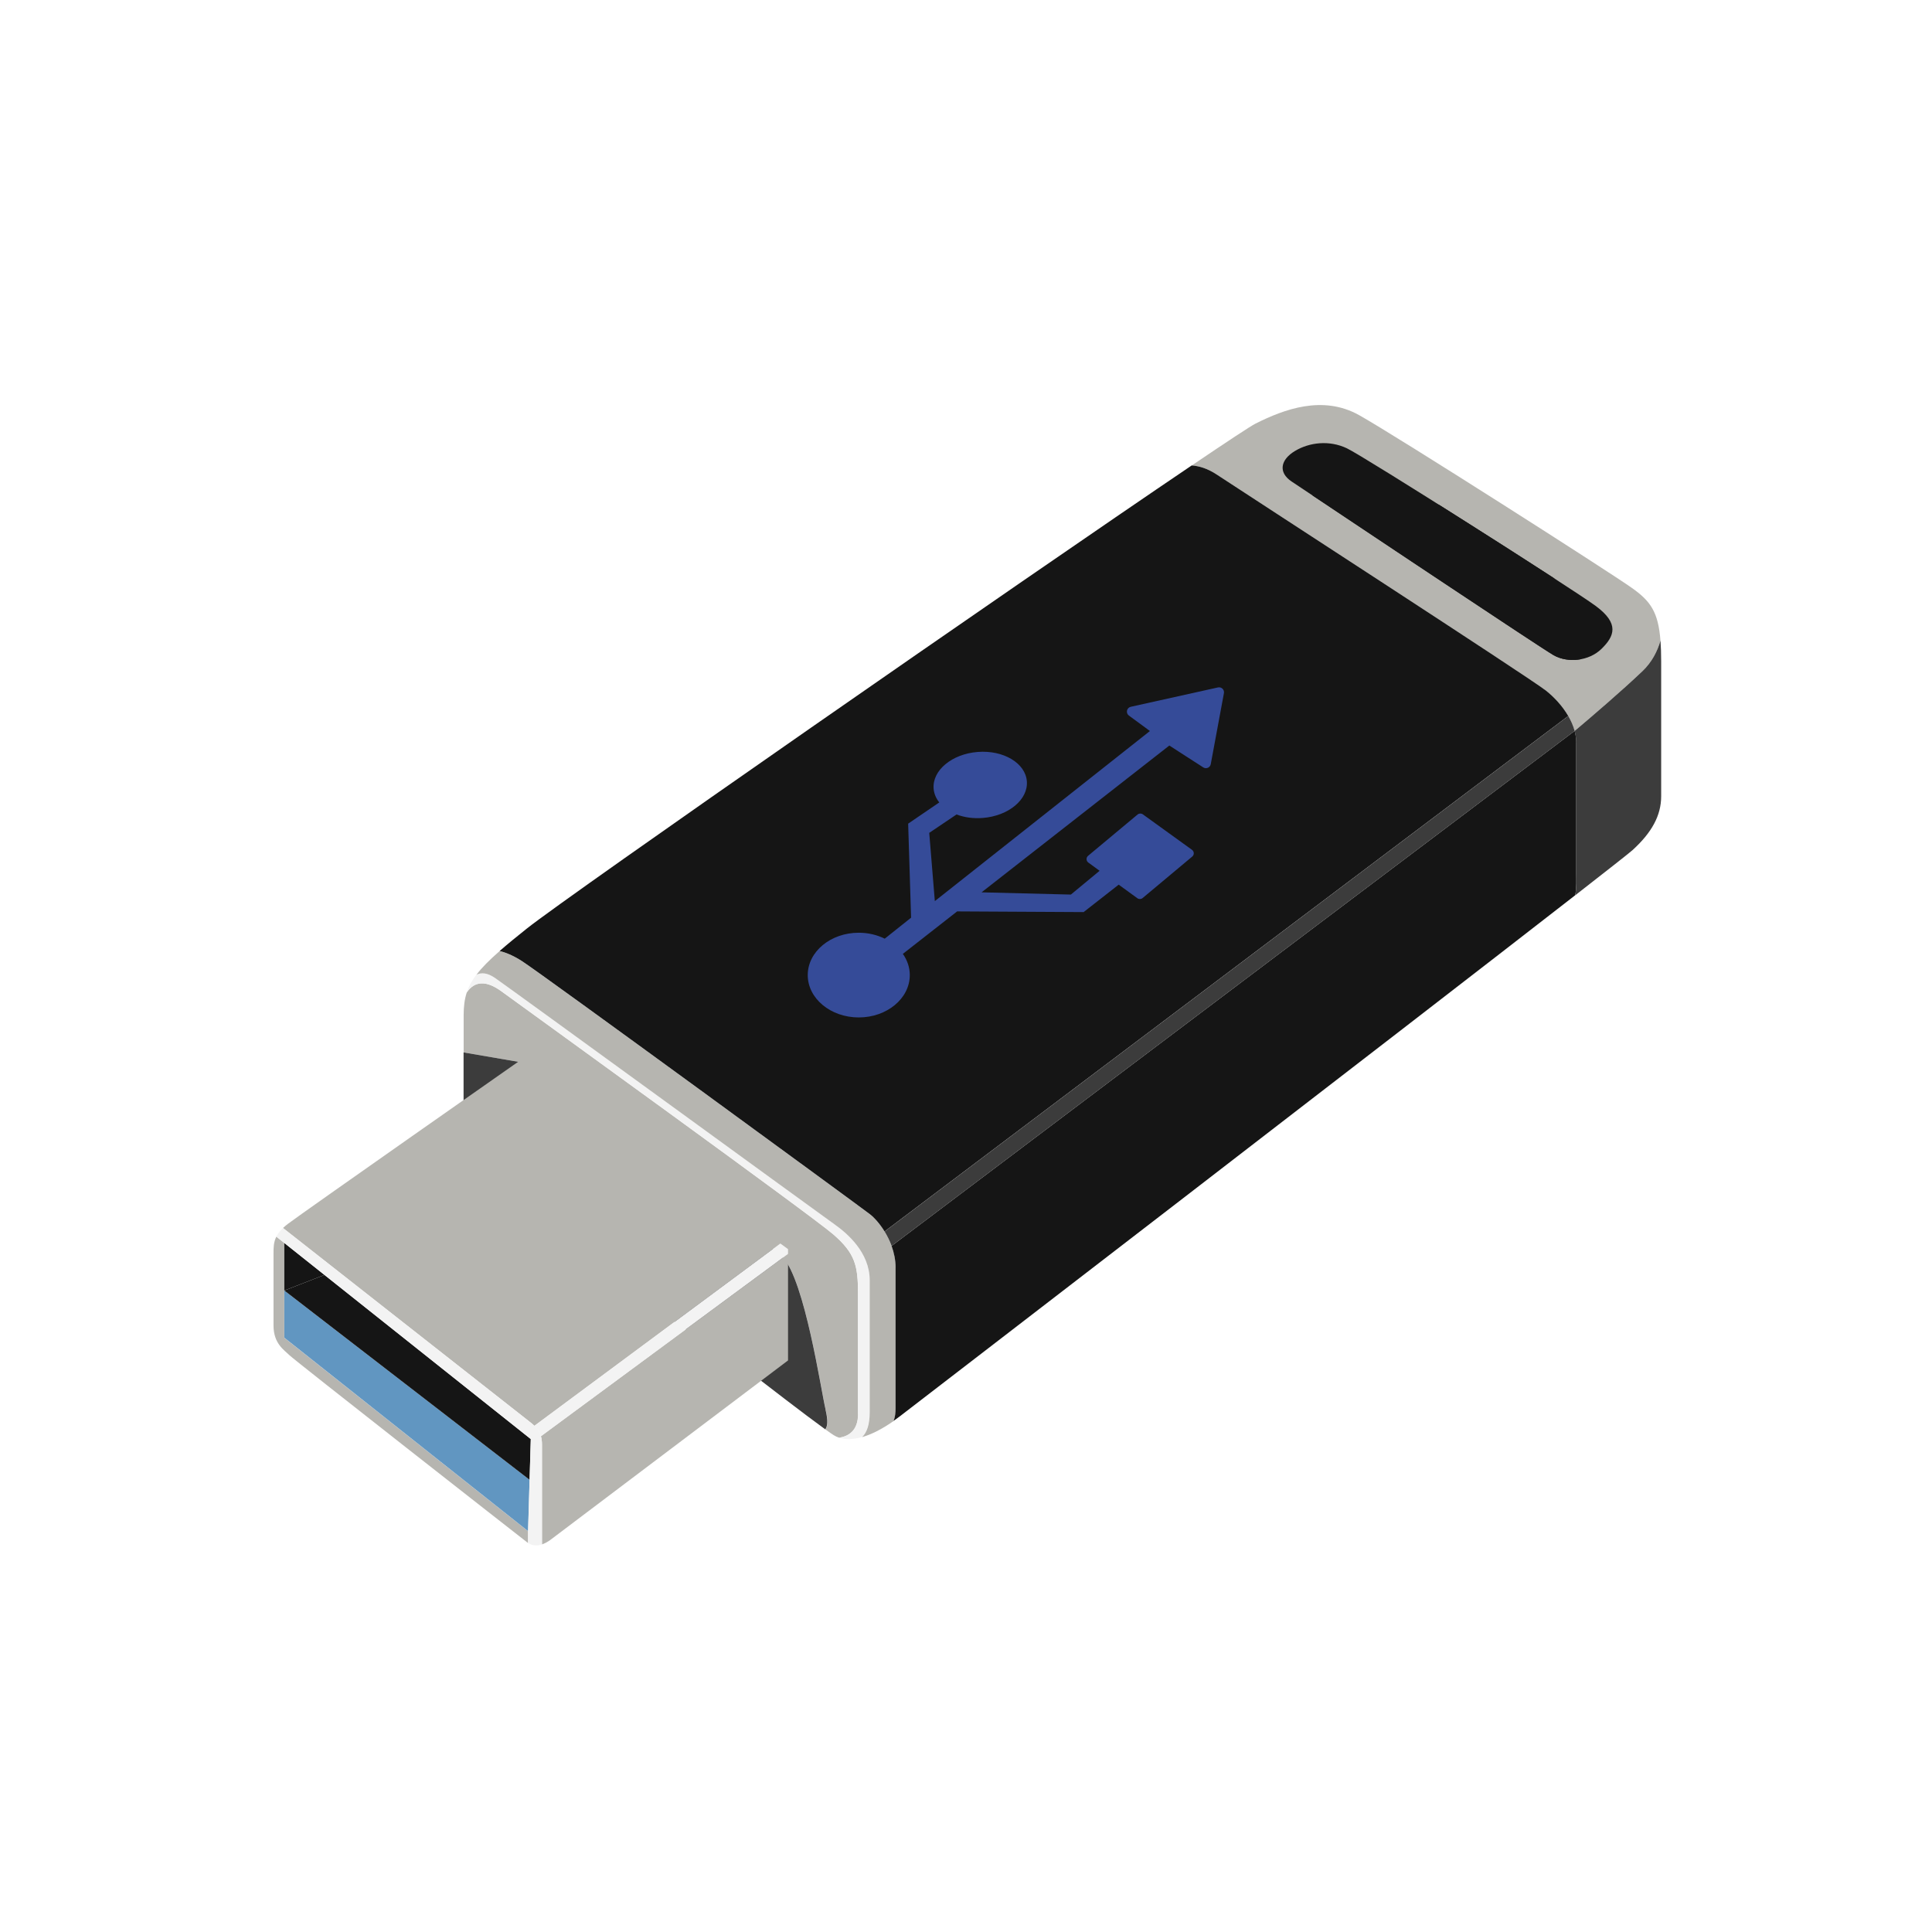
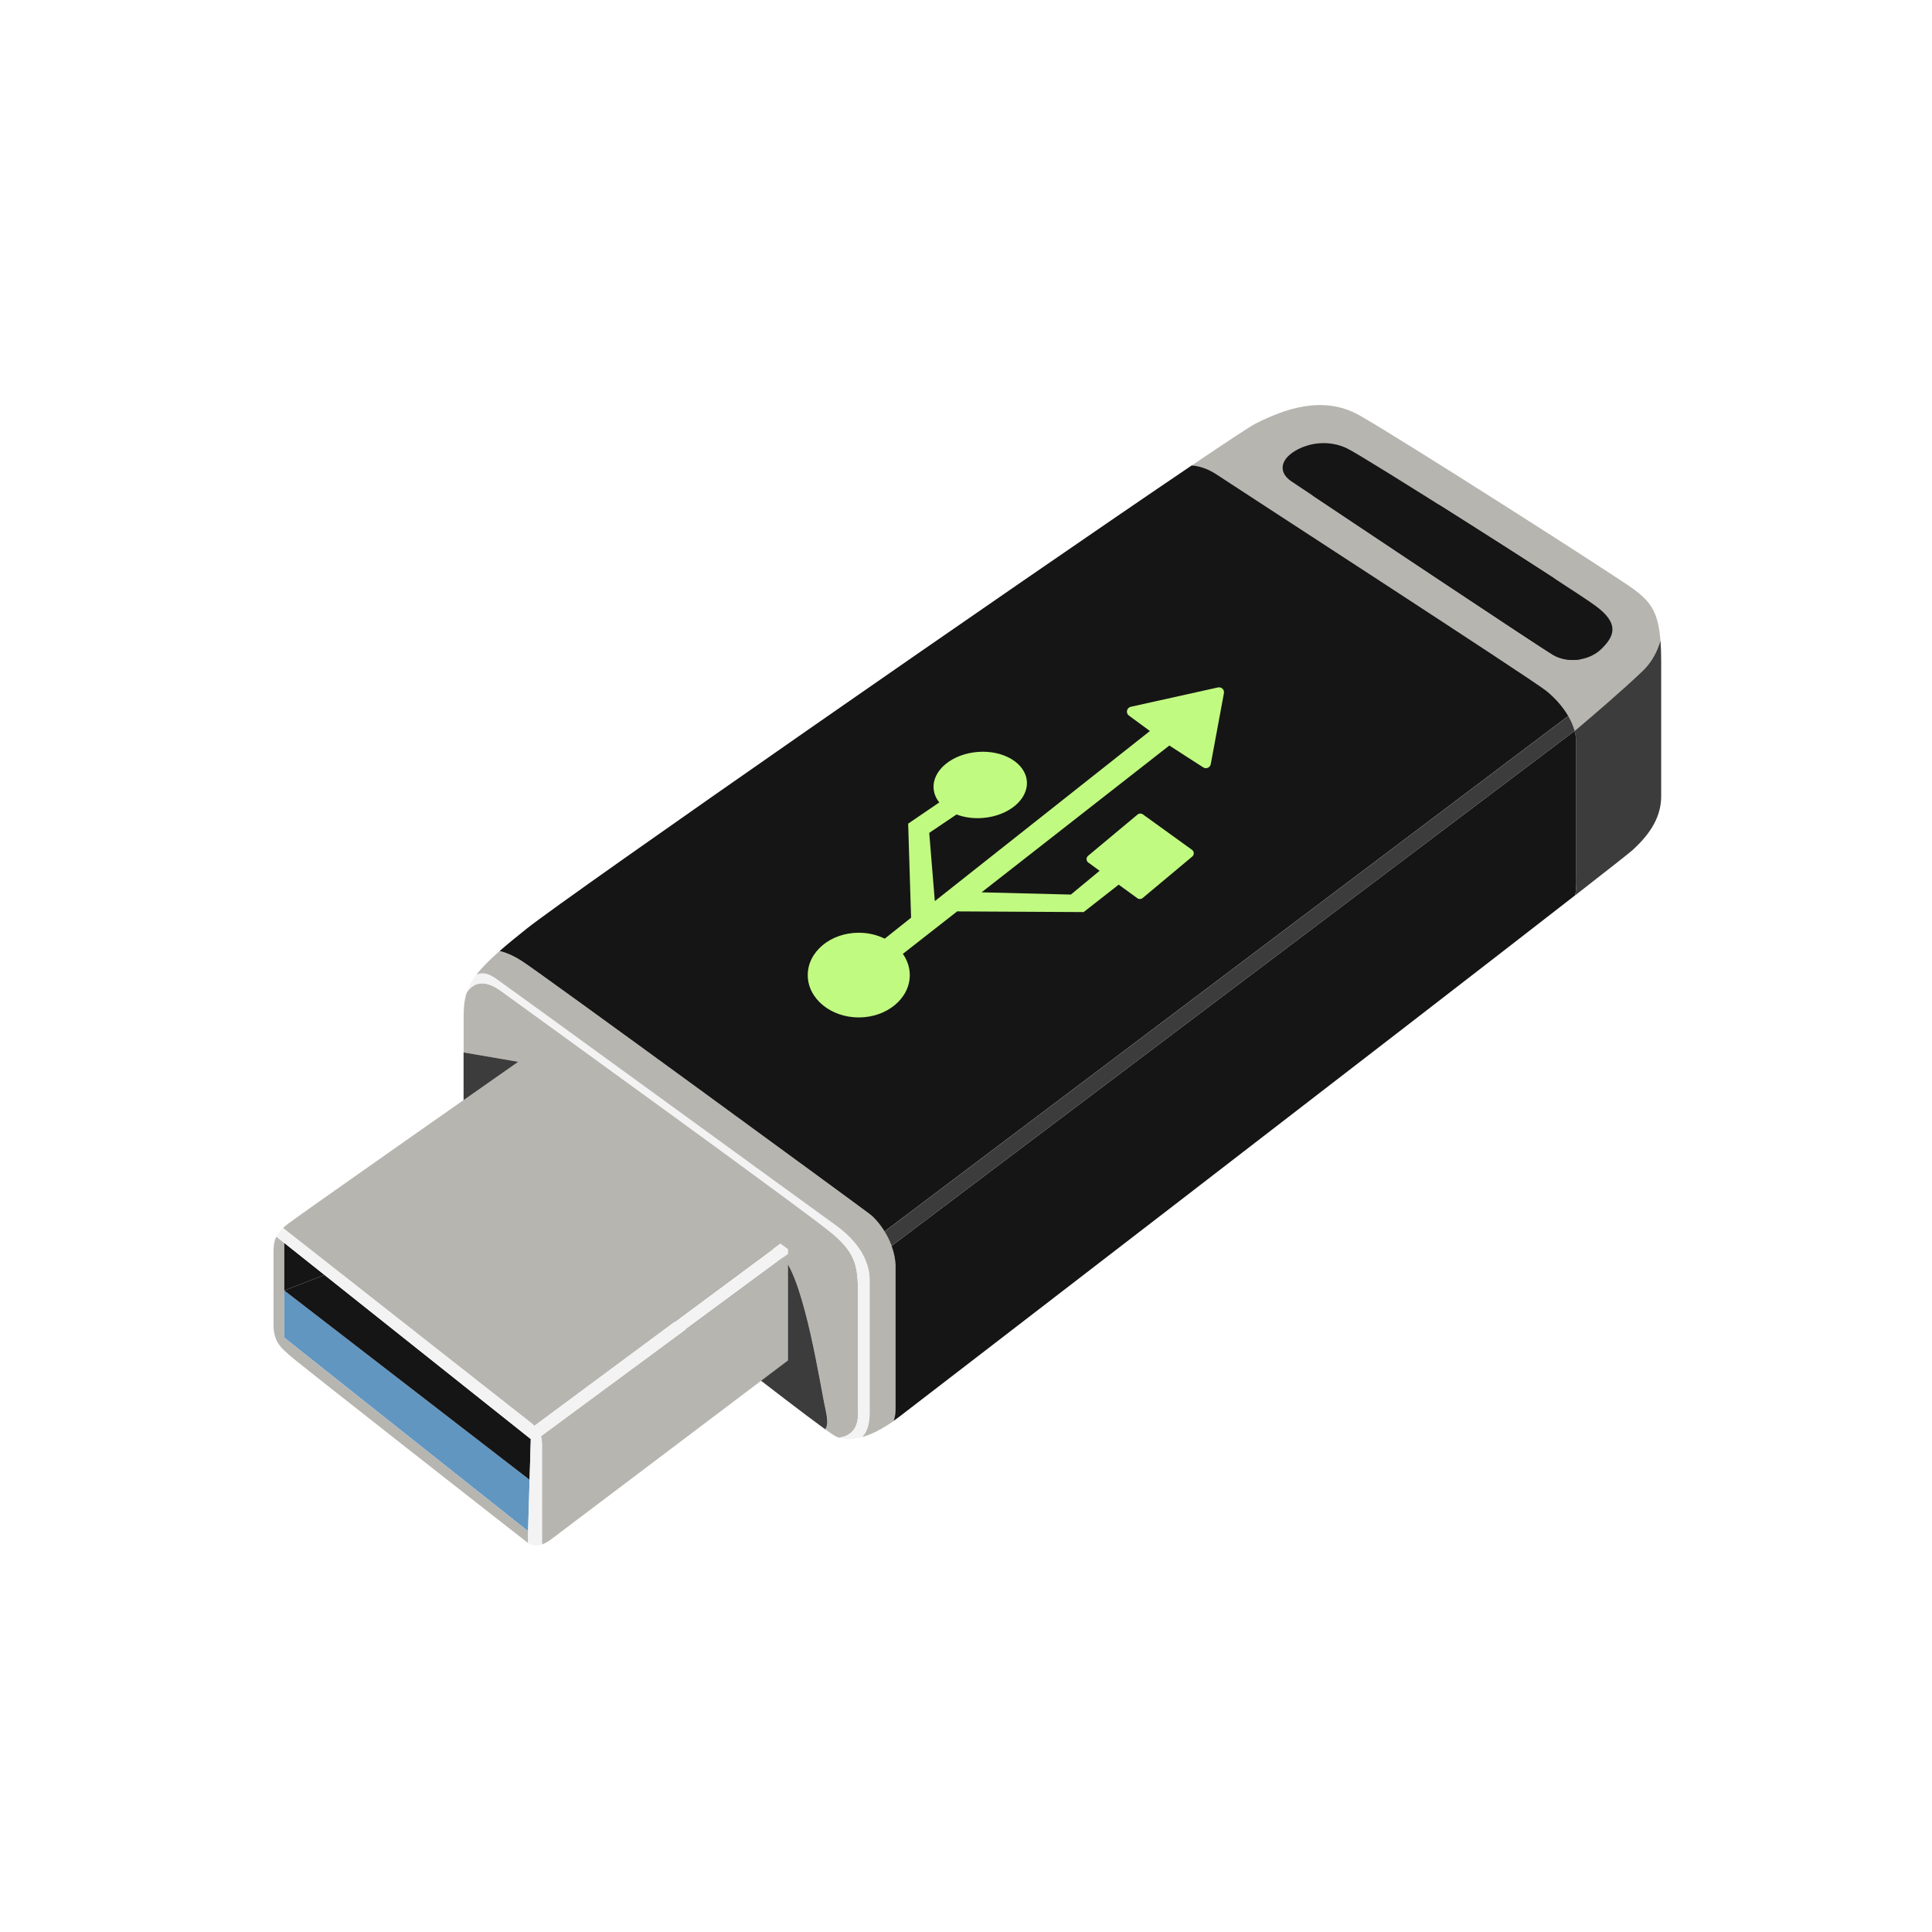
- <svg xmlns="http://www.w3.org/2000/svg" width="240" height="240" viewBox="0 0 240 240" fill="none" data-fui-pictogram="true">
+ <svg xmlns="http://www.w3.org/2000/svg" width="240" height="240" viewBox="0 0 240 240" fill="none" data-fui-pictogram="UsbStickPictogram">
  <path d="M206.268 79.576C205.997 76.041 205.04 74.694 202.794 73.088C200.072 71.134 173.321 54.069 168.814 51.559C164.309 49.05 159.526 50.832 155.968 52.62C155.353 52.928 152.454 54.841 148.039 57.825C148.93 57.891 149.987 58.184 151.13 58.941C154.281 61.021 190.058 84.226 191.987 85.751C193.542 86.982 195.073 88.815 195.606 90.804C197.66 89.073 201.43 85.851 204.038 83.367C205.206 82.257 205.886 80.904 206.268 79.576Z" fill="#B6B5B0" />
  <path d="M204.036 83.368C201.428 85.853 197.658 89.074 195.604 90.805C195.731 91.28 195.805 91.77 195.805 92.26V108.507C195.805 109.279 195.866 110.274 195.679 111.218C199.787 108.017 202.4 105.962 202.798 105.604C205.189 103.428 206.357 101.307 206.357 98.909V82.177C206.357 81.187 206.327 80.334 206.272 79.572C205.889 80.905 205.204 82.253 204.041 83.364L204.036 83.368Z" fill="#3C3C3C" />
  <path d="M106.587 175.658V160.708C106.587 157.249 106.255 155.715 103.527 153.347C100.803 150.979 65.348 125.375 62.292 123.144C60.354 121.731 58.93 121.886 57.983 123.291C57.701 124.149 57.596 125.058 57.596 126.128V130.738L64.976 132.005C64.976 132.005 71.686 141.597 72.466 142.416C73.247 143.234 94.45 153.089 97.234 156.139C100.013 159.188 101.981 172.648 102.575 175.138C102.907 176.525 102.822 177.198 102.535 177.565C102.983 177.889 103.34 178.142 103.567 178.282C103.773 178.415 104 178.515 104.256 178.601C105.394 178.429 106.602 177.748 106.602 175.662L106.587 175.658Z" fill="#B6B5B0" />
  <path d="M102.565 175.135C101.971 172.645 100.008 159.186 97.224 156.136C94.445 153.087 73.237 143.231 72.457 142.414C71.676 141.595 64.966 132.003 64.966 132.003L57.586 130.735V146.351L94.622 171.581C94.622 171.581 99.983 175.73 102.515 177.558C102.802 177.189 102.882 176.518 102.555 175.129L102.565 175.135Z" fill="#3C3C3C" />
  <path d="M108.032 159.036C108.032 155.578 105.254 153.209 103.638 152.063C102.027 150.922 63.627 122.952 61.482 121.473C60.541 120.821 59.796 120.786 59.187 121.068C58.613 121.821 58.225 122.533 57.978 123.289C58.925 121.891 60.35 121.729 62.288 123.143C65.348 125.375 100.798 150.972 103.522 153.345C106.245 155.713 106.582 157.249 106.582 160.707V175.656C106.582 177.742 105.379 178.418 104.237 178.595C104.977 178.832 105.923 178.843 107.076 178.514C107.69 177.939 108.022 176.945 108.022 175.404V159.036H108.032Z" fill="#F3F3F3" />
  <path d="M111.259 157.474C111.259 154.404 109.23 151.759 108.087 150.865C106.95 149.971 67.437 121.082 64.85 119.411C63.682 118.654 62.745 118.305 62.061 118.149C60.792 119.259 59.861 120.194 59.191 121.077C59.795 120.794 60.546 120.83 61.487 121.481C63.627 122.96 102.026 150.931 103.642 152.072C105.253 153.213 108.037 155.586 108.037 159.044V175.413C108.037 176.953 107.7 177.943 107.091 178.524C108.208 178.205 109.517 177.569 111.022 176.514C111.213 176.014 111.264 175.494 111.264 174.913V157.484L111.259 157.474Z" fill="#B6B5B0" />
  <path d="M160.448 59.814C160.448 59.814 191.287 80.423 193.008 81.398C194.73 82.372 197.373 82.15 198.958 80.59C200.544 79.03 201.209 77.465 198.208 75.263C195.208 73.062 169.483 56.719 167.314 55.689C165.144 54.659 162.673 54.937 160.866 56.022C159.059 57.108 158.756 58.683 160.448 59.814Z" fill="#151515" />
  <path d="M191.985 85.746C190.056 84.221 154.279 61.021 151.128 58.936C149.985 58.179 148.928 57.886 148.037 57.82C126.849 72.139 70.79 111.096 65.453 115.342C64.114 116.407 62.997 117.321 62.065 118.139C62.745 118.296 63.686 118.649 64.854 119.401C67.442 121.072 106.954 149.967 108.092 150.856C108.6 151.255 109.285 152.002 109.884 152.977L194.814 88.942C194.084 87.689 193.042 86.574 191.985 85.741V85.746Z" fill="#151515" />
  <path d="M195.806 92.254C195.806 91.765 195.736 91.28 195.605 90.8L110.756 154.775C111.058 155.607 111.254 156.516 111.254 157.471V174.899C111.254 175.48 111.204 176 111.013 176.5C111.289 176.303 111.576 176.101 111.868 175.873C115.261 173.264 174.794 127.471 195.675 111.213C195.862 110.269 195.802 109.274 195.802 108.502V92.254H195.806Z" fill="#151515" />
  <path d="M194.814 88.947L109.885 152.982C110.217 153.517 110.519 154.123 110.761 154.774L195.61 90.8C195.439 90.159 195.162 89.537 194.819 88.947H194.814Z" fill="#3C3C3C" />
  <path d="M35.321 160.314V154.412L34.329 153.625C33.982 154.317 33.977 154.983 33.977 155.73V164.656C33.977 166.923 35.311 167.706 35.94 168.337C36.569 168.968 64.302 190.683 65.56 191.653C65.57 191.662 65.585 191.668 65.596 191.677V190.209L35.316 166.185V160.324L35.321 160.314Z" fill="#B6B5B0" />
  <path d="M67.423 160.773L73.509 165.634C73.766 165.837 74.128 165.837 74.38 165.63L80.265 160.778C80.612 160.489 80.597 159.95 80.235 159.683L74.244 155.254C73.998 155.073 73.665 155.073 73.424 155.254L67.443 159.672C67.076 159.945 67.066 160.489 67.423 160.773Z" fill="#151515" />
  <path d="M51.347 148.25L57.433 153.113C57.69 153.315 58.052 153.315 58.304 153.107L64.189 148.256C64.536 147.968 64.521 147.428 64.159 147.16L58.168 142.732C57.921 142.55 57.589 142.55 57.347 142.732L51.367 147.151C50.999 147.422 50.989 147.968 51.347 148.25Z" fill="#151515" />
  <path d="M65.785 183.824L35.319 160.312V166.173L65.599 190.201V190.156L65.785 183.824Z" fill="#6196C1" />
  <path d="M35.319 154.411V160.312L40.303 158.374L35.319 154.411Z" fill="#151515" />
  <path d="M40.303 158.375L35.319 160.314L65.785 183.826L65.936 178.768L40.303 158.375Z" fill="#151515" />
  <path d="M196.234 79.444C195.881 76.364 194.613 73.739 193.042 71.825C189.115 69.276 183.669 65.797 178.781 62.717C174.346 61.374 168.35 60.763 163.366 61.46L163.044 61.546C170.504 66.529 191.592 80.595 193.007 81.398C193.944 81.928 195.147 82.1 196.309 81.903C196.354 81.231 196.344 80.419 196.234 79.449V79.444Z" fill="#151515" />
-   <path d="M151.316 85.392L140.467 87.801C139.954 87.917 139.813 88.583 140.241 88.896L142.848 90.81L116.128 111.939L115.433 103.462L118.826 101.175C119.777 101.539 120.9 101.705 122.088 101.609C125.29 101.357 127.736 99.317 127.56 97.055C127.383 94.788 124.645 93.158 121.449 93.41C118.247 93.662 115.8 95.702 115.977 97.964C116.027 98.595 116.279 99.176 116.681 99.681L112.815 102.316L113.178 113.999L109.906 116.605C108.959 116.14 107.857 115.868 106.679 115.868C103.175 115.868 100.341 118.225 100.341 121.129C100.341 124.032 103.18 126.39 106.679 126.39C110.177 126.39 113.017 124.032 113.017 121.129C113.017 120.164 112.699 119.27 112.156 118.493L118.901 113.217L134.612 113.303L138.968 109.895L141.287 111.581C141.484 111.722 141.751 111.712 141.937 111.561L148.104 106.406C148.371 106.184 148.356 105.77 148.074 105.568L141.967 101.16C141.771 101.019 141.505 101.029 141.318 101.18L135.167 106.31C134.9 106.532 134.915 106.946 135.192 107.148L136.597 108.173L133.027 111.127L121.932 110.849L145.26 92.612L149.473 95.329C149.841 95.566 150.324 95.354 150.405 94.925L152.04 86.109C152.121 85.675 151.734 85.302 151.305 85.397L151.316 85.392Z" fill="#354B98" />
+   <path d="M151.316 85.392L140.467 87.801C139.954 87.917 139.813 88.583 140.241 88.896L142.848 90.81L116.128 111.939L115.433 103.462L118.826 101.175C119.777 101.539 120.9 101.705 122.088 101.609C125.29 101.357 127.736 99.317 127.56 97.055C127.383 94.788 124.645 93.158 121.449 93.41C118.247 93.662 115.8 95.702 115.977 97.964C116.027 98.595 116.279 99.176 116.681 99.681L112.815 102.316L113.178 113.999L109.906 116.605C108.959 116.14 107.857 115.868 106.679 115.868C103.175 115.868 100.341 118.225 100.341 121.129C100.341 124.032 103.18 126.39 106.679 126.39C110.177 126.39 113.017 124.032 113.017 121.129C113.017 120.164 112.699 119.27 112.156 118.493L118.901 113.217L134.612 113.303L138.968 109.895L141.287 111.581C141.484 111.722 141.751 111.712 141.937 111.561L148.104 106.406C148.371 106.184 148.356 105.77 148.074 105.568L141.967 101.16C141.771 101.019 141.505 101.029 141.318 101.18L135.167 106.31C134.9 106.532 134.915 106.946 135.192 107.148L136.597 108.173L133.027 111.127L121.932 110.849L145.26 92.612L149.473 95.329C149.841 95.566 150.324 95.354 150.405 94.925L152.04 86.109C152.121 85.675 151.734 85.302 151.305 85.397L151.316 85.392Z" fill="#C1FA81" />
  <path d="M65.12 131.372C65.12 131.372 37.609 150.633 35.797 152.007C35.55 152.193 35.339 152.37 35.157 152.547C42.145 158.035 65.085 176.055 65.744 176.575C65.966 176.746 66.182 176.923 66.389 177.119L96.94 154.47L65.125 131.367L65.12 131.372Z" fill="#B6B5B0" />
  <path d="M67.195 178.414C67.276 178.702 67.326 179.03 67.326 179.423V191.848C67.991 191.627 68.494 191.197 68.494 191.197L97.893 168.997V155.764L67.195 178.414Z" fill="#B6B5B0" />
  <path d="M65.742 176.576C65.082 176.056 42.142 158.036 35.155 152.548C34.762 152.921 34.5 153.275 34.329 153.618L65.938 178.767L65.606 190.157V191.666C66.165 192.07 66.799 192.025 67.327 191.848V179.423C67.327 177.806 66.522 177.192 65.742 176.58V176.576Z" fill="#F3F3F3" />
  <path d="M97.892 155.169L96.936 154.472L66.384 177.122C66.731 177.45 67.028 177.843 67.194 178.415L97.892 155.765V155.169Z" fill="#F3F3F3" />
</svg>
